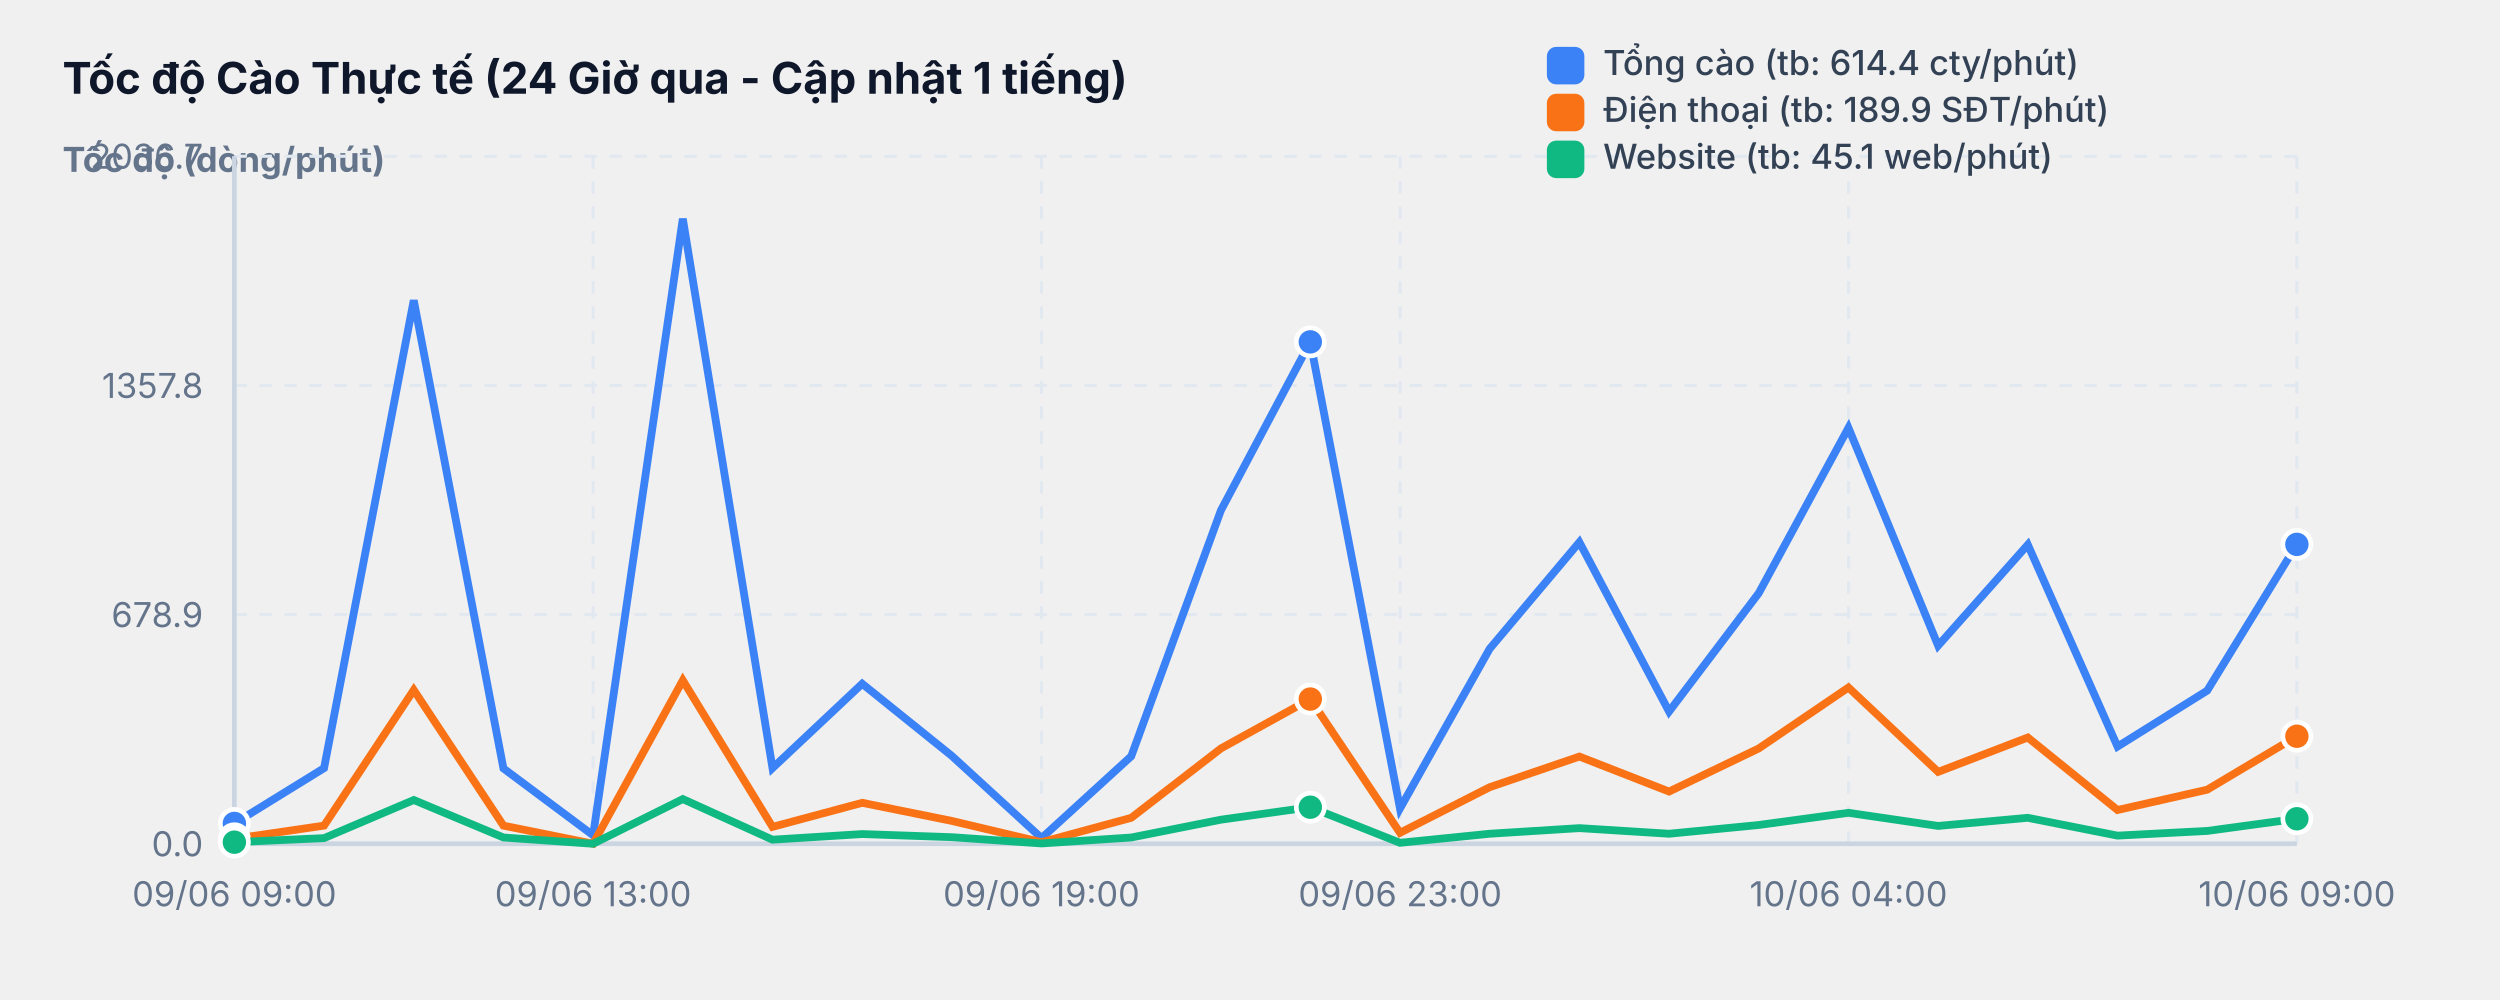
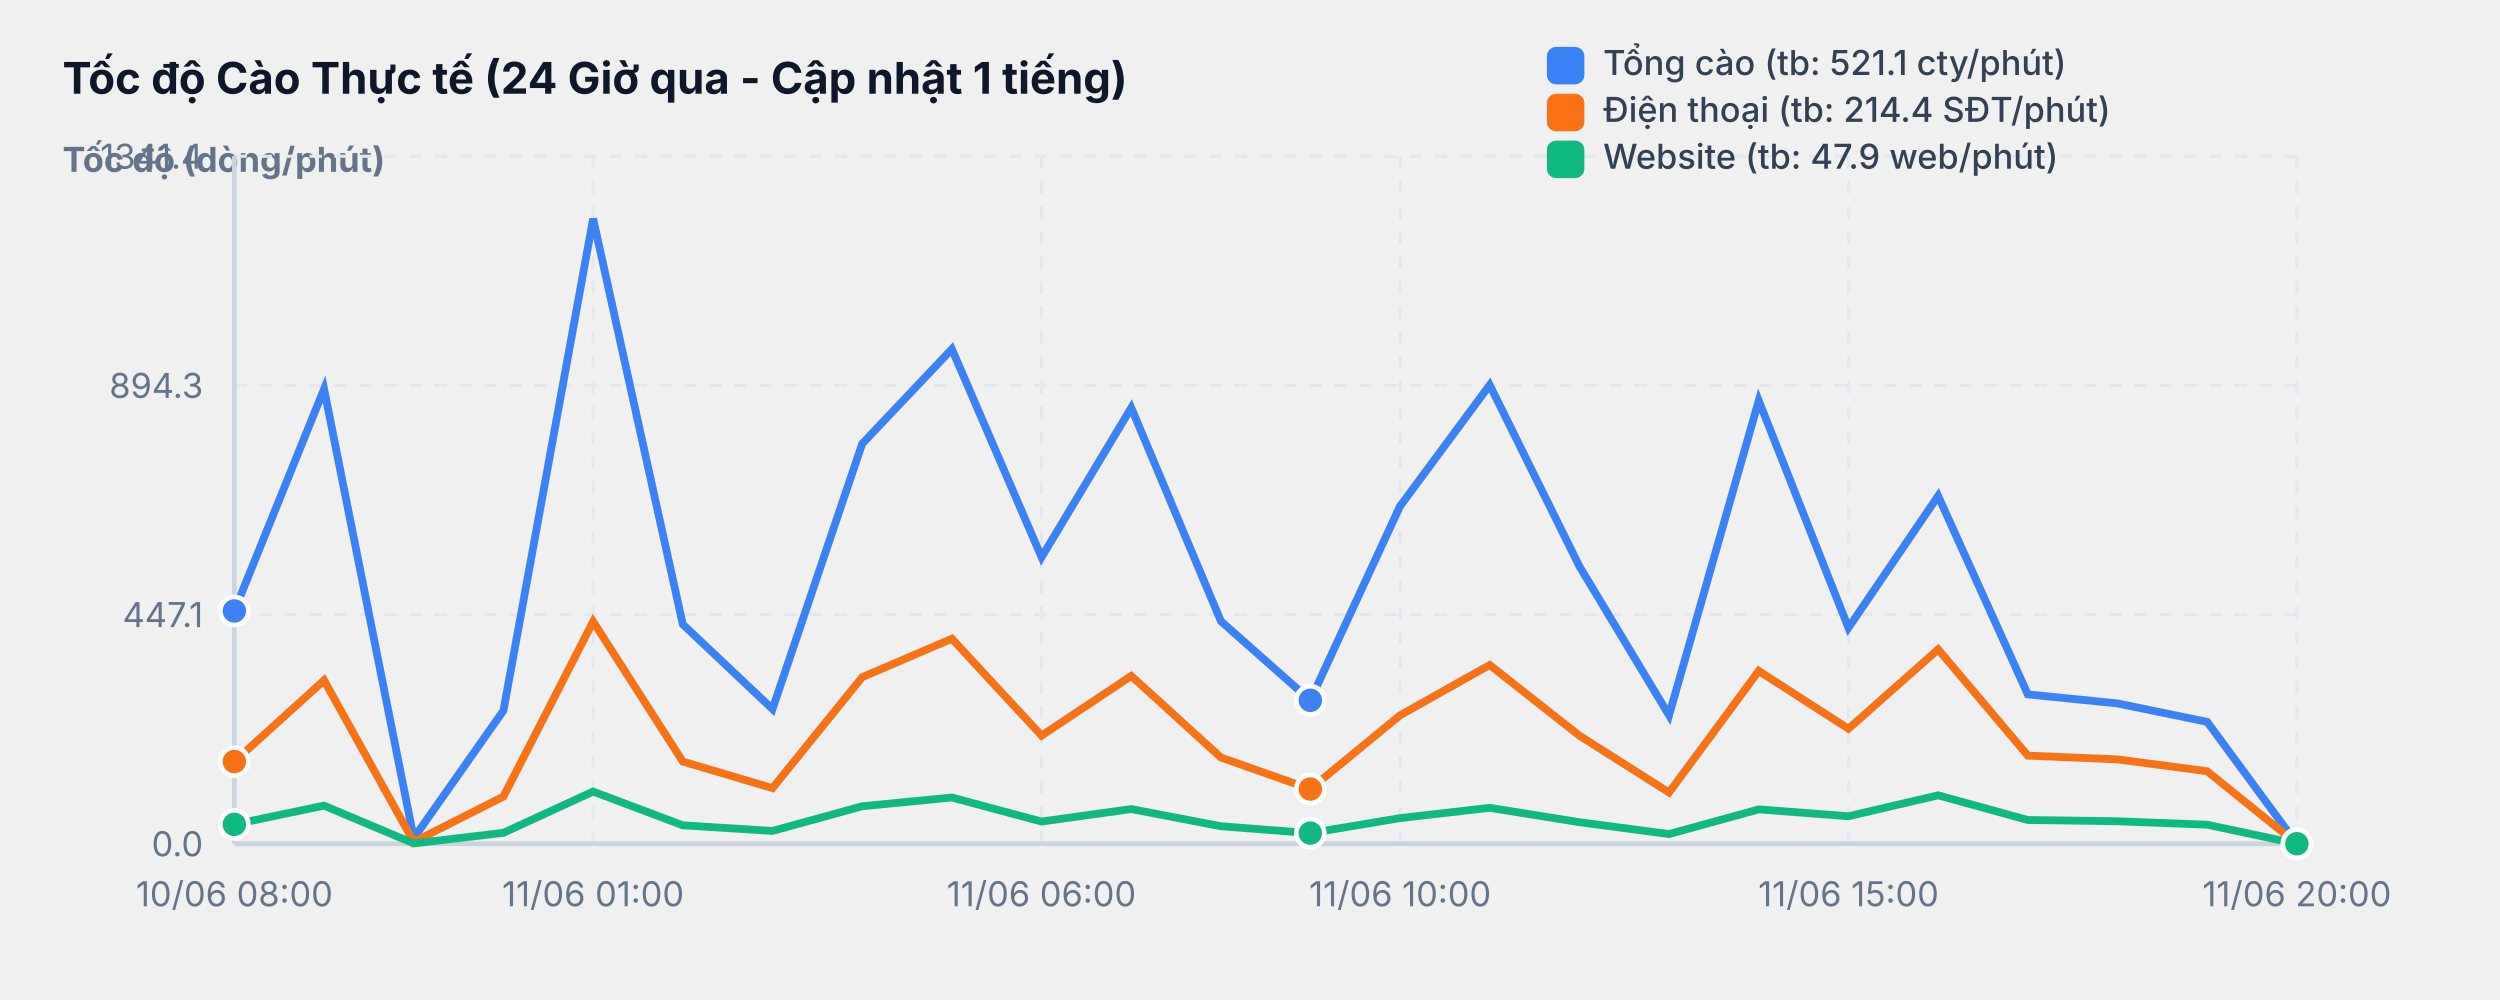
<svg xmlns="http://www.w3.org/2000/svg" viewBox="0 0 800 320" width="100%" height="320" style="background-color: #f8fafc; border: 1px solid #e2e8f0; border-radius: 12px; font-family: system-ui, -apple-system, sans-serif;">
  <style>
        .grid-line { stroke: #e2e8f0; stroke-width: 1; stroke-dasharray: 4 4; fill: none; }
        .axis-line { stroke: #cbd5e1; stroke-width: 1.5; fill: none; }
        .axis-text { fill: #64748b; font-size: 11px; }
        .title { fill: #0f172a; font-size: 14px; font-weight: bold; }
        .legend-text { fill: #334155; font-size: 11px; font-weight: 500; }
        .line-total { stroke: #3b82f6; stroke-width: 2.5; fill: none; stroke-linecap: round; }
        .line-phone { stroke: #f97316; stroke-width: 2.5; fill: none; stroke-linecap: round; }
        .line-web { stroke: #10b981; stroke-width: 2.5; fill: none; stroke-linecap: round; }
        .dot-total { fill: #3b82f6; stroke: #ffffff; stroke-width: 1.5; }
        .dot-phone { fill: #f97316; stroke: #ffffff; stroke-width: 1.5; }
        .dot-web { fill: #10b981; stroke: #ffffff; stroke-width: 1.5; }
        @media (prefers-color-scheme: dark) {
            svg { background-color: #0f172a !important; border-color: #334155 !important; }
            .grid-line { stroke: #334155; }
            .axis-line { stroke: #475569; }
            .axis-text { fill: #94a3b8; }
            .title { fill: #f8fafc; }
            .legend-text { fill: #cbd5e1; }
            .dot-total { stroke: #0f172a; }
            .dot-phone { stroke: #0f172a; }
            .dot-web { stroke: #0f172a; }
        }
    </style>
  <text x="20" y="30" class="title">Tốc độ Cào Thực tế (24 Giờ qua - Cập nhật 1 tiếng)</text>
  <text x="20" y="55" class="axis-text" font-weight="bold">Tốc độ (dòng/phút)</text>
  <line x1="75" y1="50.0" x2="735" y2="50.0" class="grid-line" />
-   <text x="65" y="54.0" text-anchor="end" class="axis-text">2036.7</text>
+   <text x="65" y="54.0" text-anchor="end" class="axis-text">1341.4</text>
  <line x1="75" y1="123.333" x2="735" y2="123.333" class="grid-line" />
-   <text x="65" y="127.333" text-anchor="end" class="axis-text">1357.8</text>
+   <text x="65" y="127.333" text-anchor="end" class="axis-text">894.3</text>
  <line x1="75" y1="196.667" x2="735" y2="196.667" class="grid-line" />
-   <text x="65" y="200.667" text-anchor="end" class="axis-text">678.9</text>
+   <text x="65" y="200.667" text-anchor="end" class="axis-text">447.1</text>
  <line x1="75" y1="270.0" x2="735" y2="270.0" class="grid-line" />
  <text x="65" y="274.0" text-anchor="end" class="axis-text">0.0</text>
  <line x1="75.0" y1="50" x2="75.0" y2="270" class="grid-line" />
-   <text x="75.0" y="290" text-anchor="middle" class="axis-text">09/06 09:00</text>
+   <text x="75.0" y="290" text-anchor="middle" class="axis-text">10/06 08:00</text>
  <line x1="189.783" y1="50" x2="189.783" y2="270" class="grid-line" />
-   <text x="189.783" y="290" text-anchor="middle" class="axis-text">09/06 13:00</text>
+   <text x="189.783" y="290" text-anchor="middle" class="axis-text">11/06 01:00</text>
  <line x1="333.261" y1="50" x2="333.261" y2="270" class="grid-line" />
-   <text x="333.261" y="290" text-anchor="middle" class="axis-text">09/06 19:00</text>
+   <text x="333.261" y="290" text-anchor="middle" class="axis-text">11/06 06:00</text>
  <line x1="448.043" y1="50" x2="448.043" y2="270" class="grid-line" />
-   <text x="448.043" y="290" text-anchor="middle" class="axis-text">09/06 23:00</text>
+   <text x="448.043" y="290" text-anchor="middle" class="axis-text">11/06 10:00</text>
  <line x1="591.522" y1="50" x2="591.522" y2="270" class="grid-line" />
-   <text x="591.522" y="290" text-anchor="middle" class="axis-text">10/06 04:00</text>
+   <text x="591.522" y="290" text-anchor="middle" class="axis-text">11/06 15:00</text>
  <line x1="735.0" y1="50" x2="735.0" y2="270" class="grid-line" />
-   <text x="735.0" y="290" text-anchor="middle" class="axis-text">10/06 09:00</text>
+   <text x="735.0" y="290" text-anchor="middle" class="axis-text">11/06 20:00</text>
  <line x1="75" y1="50" x2="75" y2="270" class="axis-line" />
  <line x1="75" y1="270" x2="735" y2="270" class="axis-line" />
-   <path d="M 75.0 263.5 L 103.7 245.8 L 132.4 96.1 L 161.1 245.9 L 189.8 267.3 L 218.5 70.0 L 247.2 245.8 L 275.9 218.8 L 304.6 241.9 L 333.3 268.2 L 362.0 242.0 L 390.7 163.3 L 419.3 109.4 L 448.0 258.7 L 476.7 207.6 L 505.4 173.5 L 534.1 227.7 L 562.8 189.8 L 591.5 136.9 L 620.2 206.6 L 648.9 174.3 L 677.6 238.9 L 706.3 221.0 L 735.0 174.2" class="line-total" />
-   <circle cx="75.0" cy="263.5" r="4.5" class="dot-total" />
-   <circle cx="419.3" cy="109.4" r="4.5" class="dot-total" />
-   <circle cx="735.0" cy="174.2" r="4.5" class="dot-total" />
-   <path d="M 75.0 268.4 L 103.7 264.2 L 132.4 220.8 L 161.1 264.2 L 189.8 270.0 L 218.5 217.7 L 247.2 264.6 L 275.9 256.9 L 304.6 262.7 L 333.3 269.5 L 362.0 261.7 L 390.7 239.5 L 419.3 223.7 L 448.0 266.5 L 476.7 251.9 L 505.4 242.1 L 534.1 253.3 L 562.8 239.5 L 591.5 220.0 L 620.2 247.0 L 648.9 236.0 L 677.6 259.2 L 706.3 252.7 L 735.0 235.6" class="line-phone" />
-   <circle cx="75.0" cy="268.4" r="4.5" class="dot-phone" />
-   <circle cx="419.3" cy="223.7" r="4.5" class="dot-phone" />
-   <circle cx="735.0" cy="235.6" r="4.5" class="dot-phone" />
-   <path d="M 75.0 269.5 L 103.7 268.2 L 132.4 256.0 L 161.1 268.0 L 189.8 270.0 L 218.5 255.7 L 247.2 268.7 L 275.9 266.9 L 304.6 267.9 L 333.3 269.9 L 362.0 268.0 L 390.7 262.3 L 419.3 258.3 L 448.0 269.7 L 476.7 266.8 L 505.4 265.0 L 534.1 266.8 L 562.8 264.0 L 591.5 260.1 L 620.2 264.3 L 648.9 261.7 L 677.6 267.4 L 706.3 265.9 L 735.0 262.0" class="line-web" />
-   <circle cx="75.0" cy="269.5" r="4.5" class="dot-web" />
-   <circle cx="419.3" cy="258.3" r="4.5" class="dot-web" />
-   <circle cx="735.0" cy="262.0" r="4.5" class="dot-web" />
+   <path d="M 75.0 195.5 L 103.7 124.5 L 132.4 268.2 L 161.1 227.4 L 189.8 70.0 L 218.5 199.8 L 247.2 226.9 L 275.9 142.0 L 304.6 111.7 L 333.3 178.3 L 362.0 130.5 L 390.7 198.8 L 419.3 224.1 L 448.0 162.0 L 476.7 123.2 L 505.4 181.2 L 534.1 228.9 L 562.8 128.2 L 591.5 200.9 L 620.2 158.7 L 648.9 222.2 L 677.6 225.1 L 706.3 231.0 L 735.0 270.0" class="line-total" />
+   <circle cx="75.0" cy="195.5" r="4.5" class="dot-total" />
+   <circle cx="419.3" cy="224.1" r="4.5" class="dot-total" />
+   <circle cx="735.0" cy="270.0" r="4.5" class="dot-total" />
+   <path d="M 75.0 243.7 L 103.7 217.7 L 132.4 269.4 L 161.1 254.9 L 189.8 198.9 L 218.5 243.7 L 247.2 252.2 L 275.9 216.7 L 304.6 204.4 L 333.3 235.4 L 362.0 216.3 L 390.7 242.4 L 419.3 252.5 L 448.0 228.9 L 476.7 212.8 L 505.4 235.4 L 534.1 253.6 L 562.8 214.7 L 591.5 233.2 L 620.2 207.8 L 648.9 241.8 L 677.6 243.0 L 706.3 246.8 L 735.0 270.0" class="line-phone" />
+   <circle cx="75.0" cy="243.7" r="4.5" class="dot-phone" />
+   <circle cx="419.3" cy="252.5" r="4.5" class="dot-phone" />
+   <circle cx="735.0" cy="270.0" r="4.5" class="dot-phone" />
+   <path d="M 75.0 263.8 L 103.7 257.8 L 132.4 269.9 L 161.1 266.5 L 189.8 253.3 L 218.5 264.1 L 247.2 265.9 L 275.9 258.0 L 304.6 255.2 L 333.3 262.9 L 362.0 258.9 L 390.7 264.4 L 419.3 266.6 L 448.0 261.8 L 476.7 258.5 L 505.4 263.1 L 534.1 266.9 L 562.8 259.0 L 591.5 261.2 L 620.2 254.5 L 648.9 262.4 L 677.6 262.8 L 706.3 263.9 L 735.0 270.0" class="line-web" />
+   <circle cx="75.0" cy="263.8" r="4.5" class="dot-web" />
+   <circle cx="419.3" cy="266.6" r="4.5" class="dot-web" />
+   <circle cx="735.0" cy="270.0" r="4.5" class="dot-web" />
  <rect x="495" y="15" width="12" height="12" rx="3" fill="#3b82f6" />
-   <text x="513" y="24" class="legend-text">Tổng cào (tb: 614.4 cty/phút)</text>
+   <text x="513" y="24" class="legend-text">Tổng cào (tb: 521.1 cty/phút)</text>
  <rect x="495" y="30" width="12" height="12" rx="3" fill="#f97316" />
-   <text x="513" y="39" class="legend-text">Điện thoại (tb: 189.9 SĐT/phút)</text>
+   <text x="513" y="39" class="legend-text">Điện thoại (tb: 214.4 SĐT/phút)</text>
  <rect x="495" y="45" width="12" height="12" rx="3" fill="#10b981" />
-   <text x="513" y="54" class="legend-text">Website (tb: 45.1 web/phút)</text>
+   <text x="513" y="54" class="legend-text">Website (tb: 47.9 web/phút)</text>
</svg>
